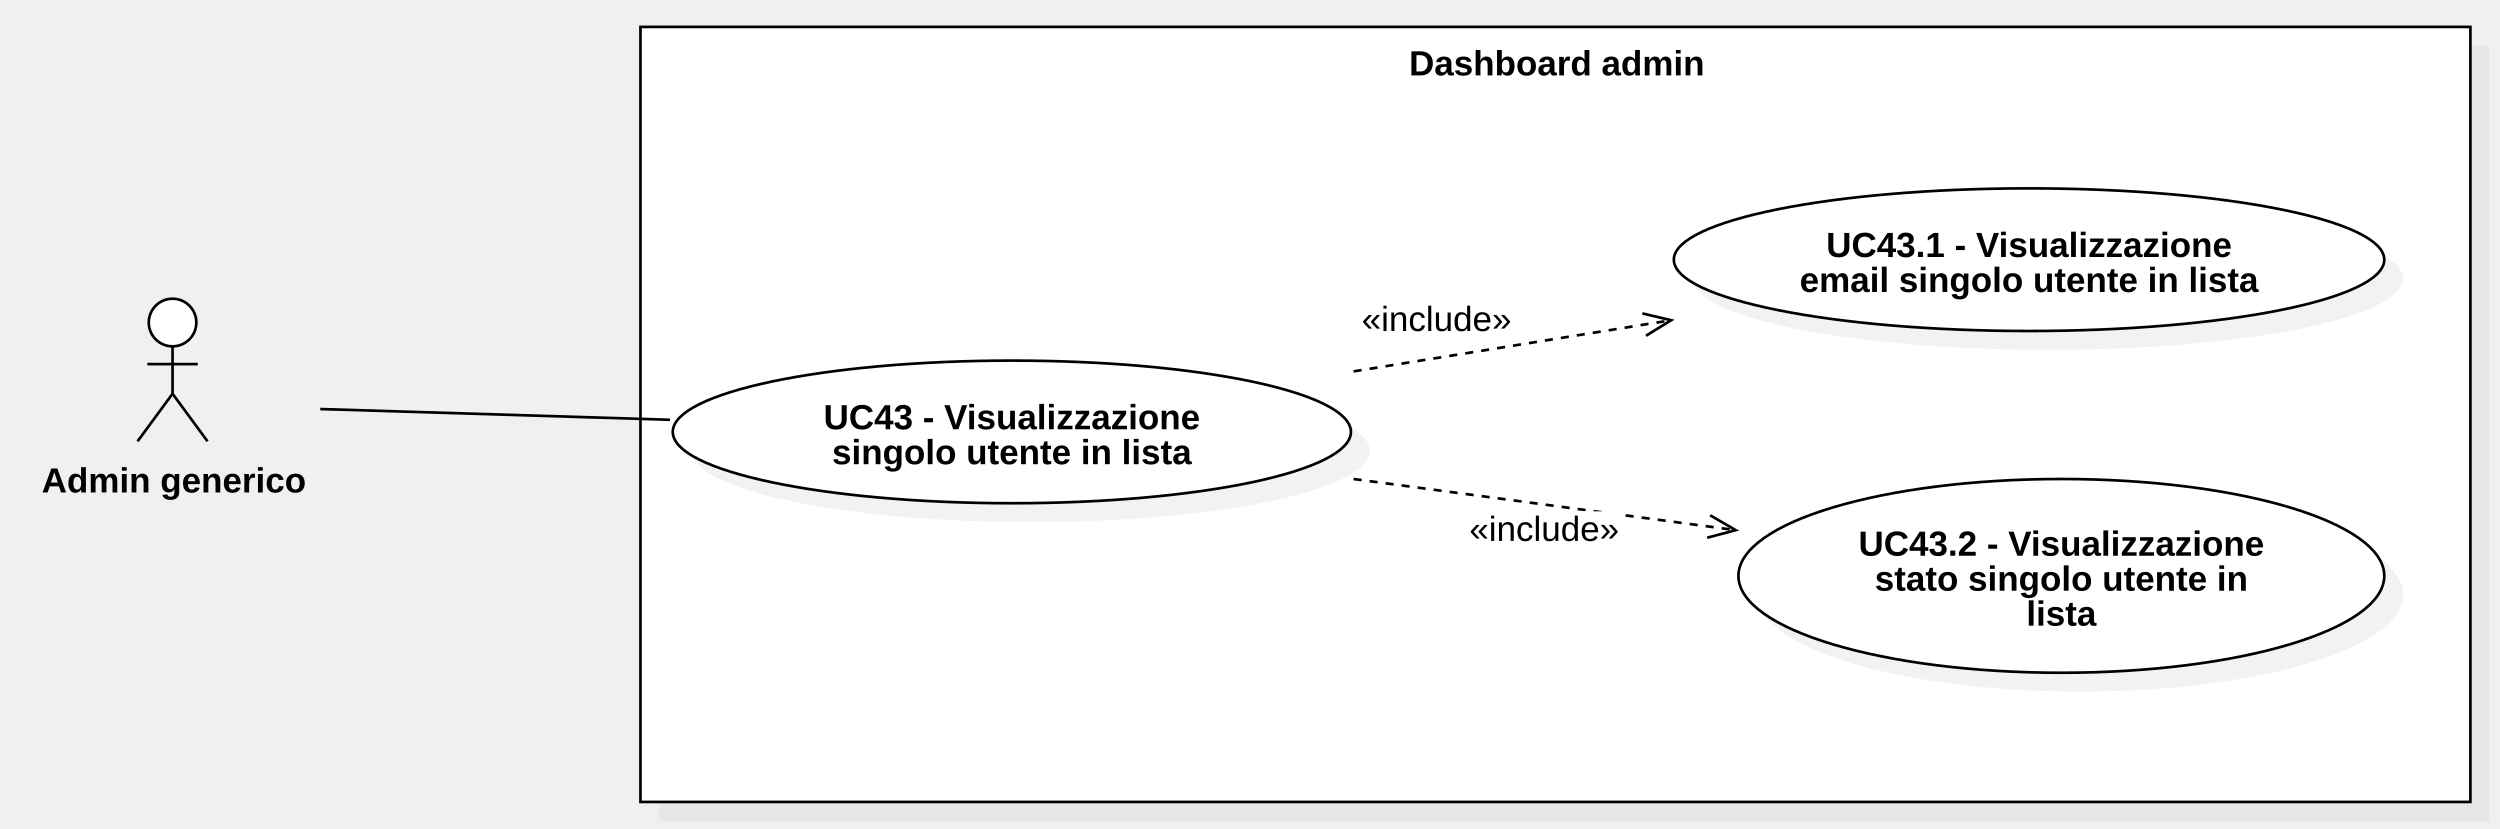
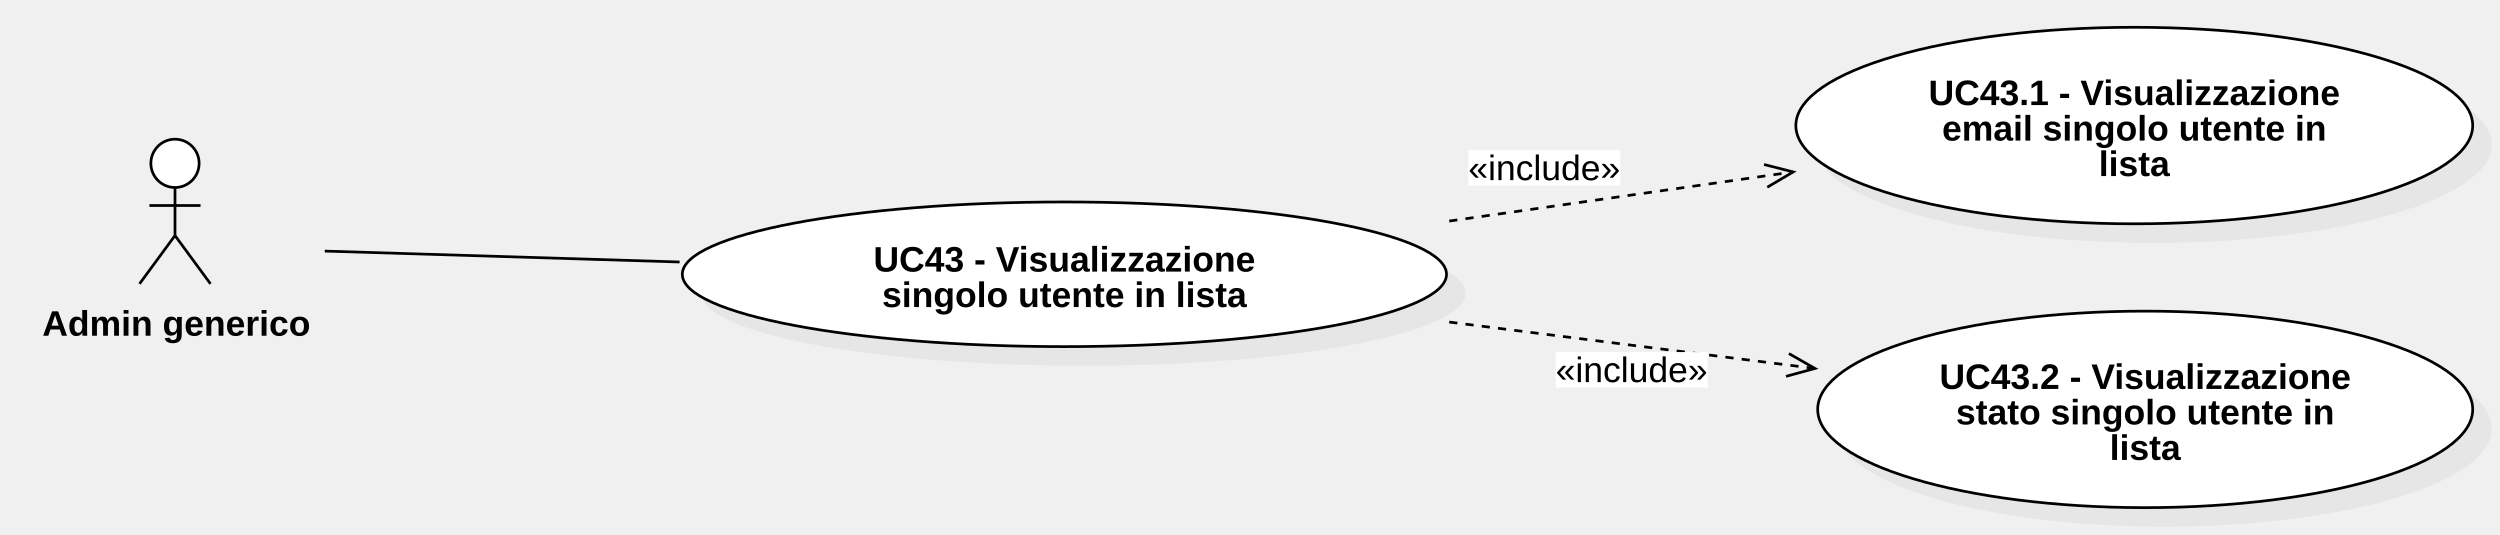
- <svg xmlns="http://www.w3.org/2000/svg" version="1.1" width="929" height="308">
+ <svg xmlns="http://www.w3.org/2000/svg" version="1.1" width="916" height="196">
  <defs />
  <g>
    <g>
-       <rect fill="#C0C0C0" stroke="none" x="763" y="530" width="680" height="288" transform="matrix(1 0 0 1 -518 -513)" fill-opacity="0.2" />
+       <path fill="#ffffff" stroke="none" paint-order="stroke fill markers" d=" M 55.278 59.85 C 55.278 54.962 59.236 51 64.118 51 C 69 51 72.958 54.962 72.958 59.85 C 72.958 64.738 69 68.7 64.118 68.7 C 59.236 68.7 55.278 64.738 55.278 59.85 Z" />
    </g>
    <g>
-       <rect fill="#ffffff" stroke="none" x="756" y="523" width="680" height="288" transform="matrix(1 0 0 1 -518 -513)" />
+       <path fill="none" stroke="#000000" paint-order="fill stroke markers" d=" M 55.278 59.85 C 55.278 54.962 59.236 51 64.118 51 C 69 51 72.958 54.962 72.958 59.85 C 72.958 64.738 69 68.7 64.118 68.7 C 59.236 68.7 55.278 64.738 55.278 59.85 Z" stroke-miterlimit="10" stroke-dasharray="" />
    </g>
    <g>
-       <path fill="none" stroke="#000000" paint-order="fill stroke markers" d=" M 238 10 L 918 10 L 918 298 L 238 298 L 238 10 Z Z" stroke-miterlimit="10" stroke-dasharray="" />
+       <path fill="none" stroke="#000000" paint-order="fill stroke markers" d=" M 64.118 68.7 L 64.118 86.3" stroke-miterlimit="10" stroke-dasharray="" />
+     </g>
+     <g>
+       <path fill="none" stroke="#000000" paint-order="fill stroke markers" d=" M 54.758 75.3 L 73.478 75.3" stroke-miterlimit="10" stroke-dasharray="" />
+     </g>
+     <g>
+       <path fill="none" stroke="#000000" paint-order="fill stroke markers" d=" M 64.118 86.3 L 51.118 104" stroke-miterlimit="10" stroke-dasharray="" />
+     </g>
+     <g>
+       <path fill="none" stroke="#000000" paint-order="fill stroke markers" d=" M 64.118 86.3 L 77.118 104" stroke-miterlimit="10" stroke-dasharray="" />
    </g>
    <g>
      <g>
        <path fill="none" stroke="none" />
-         <text fill="#000000" stroke="none" font-family="Arial" font-size="13px" font-style="normal" font-weight="bold" text-decoration="undefined" x="1096.5" y="536.5" text-anchor="middle" dominant-baseline="central" transform="matrix(1 0 0 1 -518 -513)">Dashboard admin</text>
+         <text fill="#000000" stroke="none" font-family="Arial" font-size="13px" font-style="normal" font-weight="bold" text-decoration="undefined" x="255.618" y="627.5" text-anchor="middle" dominant-baseline="central" transform="matrix(1 0 0 1 -191 -509)">Admin generico</text>
      </g>
    </g>
    <g>
-       <path fill="#ffffff" stroke="none" paint-order="stroke fill markers" d=" M 55.278 119.85 C 55.278 114.962 59.236 111 64.118 111 C 69 111 72.958 114.962 72.958 119.85 C 72.958 124.738 69 128.7 64.118 128.7 C 59.236 128.7 55.278 124.738 55.278 119.85 Z" />
+       <path fill="#C0C0C0" stroke="none" paint-order="stroke fill markers" d=" M 257 107.5 C 257 92.864 319.68 81 397 81 C 474.32 81 537 92.864 537 107.5 C 537 122.136 474.32 134 397 134 C 319.68 134 257 122.136 257 107.5 Z" fill-opacity="0.2" />
    </g>
    <g>
-       <path fill="none" stroke="#000000" paint-order="fill stroke markers" d=" M 55.278 119.85 C 55.278 114.962 59.236 111 64.118 111 C 69 111 72.958 114.962 72.958 119.85 C 72.958 124.738 69 128.7 64.118 128.7 C 59.236 128.7 55.278 124.738 55.278 119.85 Z" stroke-miterlimit="10" stroke-dasharray="" />
+       <path fill="#ffffff" stroke="none" paint-order="stroke fill markers" d=" M 250 100.5 C 250 85.864 312.68 74 390 74 C 467.32 74 530 85.864 530 100.5 C 530 115.136 467.32 127 390 127 C 312.68 127 250 115.136 250 100.5 Z" />
    </g>
    <g>
-       <path fill="none" stroke="#000000" paint-order="fill stroke markers" d=" M 64.118 128.7 L 64.118 146.3" stroke-miterlimit="10" stroke-dasharray="" />
-     </g>
-     <g>
-       <path fill="none" stroke="#000000" paint-order="fill stroke markers" d=" M 54.758 135.3 L 73.478 135.3" stroke-miterlimit="10" stroke-dasharray="" />
-     </g>
-     <g>
-       <path fill="none" stroke="#000000" paint-order="fill stroke markers" d=" M 64.118 146.3 L 51.118 164" stroke-miterlimit="10" stroke-dasharray="" />
-     </g>
-     <g>
-       <path fill="none" stroke="#000000" paint-order="fill stroke markers" d=" M 64.118 146.3 L 77.118 164" stroke-miterlimit="10" stroke-dasharray="" />
+       <path fill="none" stroke="#000000" paint-order="fill stroke markers" d=" M 250 100.5 C 250 85.864 312.68 74 390 74 C 467.32 74 530 85.864 530 100.5 C 530 115.136 467.32 127 390 127 C 312.68 127 250 115.136 250 100.5 Z" stroke-miterlimit="10" stroke-dasharray="" />
    </g>
    <g>
      <g>
        <path fill="none" stroke="none" />
-         <text fill="#000000" stroke="none" font-family="Arial" font-size="13px" font-style="normal" font-weight="bold" text-decoration="undefined" x="582.618" y="691.5" text-anchor="middle" dominant-baseline="central" transform="matrix(1 0 0 1 -518 -513)">Admin generico</text>
+         <text fill="#000000" stroke="none" font-family="Arial" font-size="13px" font-style="normal" font-weight="bold" text-decoration="undefined" x="581" y="604" text-anchor="middle" dominant-baseline="central" transform="matrix(1 0 0 1 -191 -509)">UC43 - Visualizzazione</text>
+         <text fill="#000000" stroke="none" font-family="Arial" font-size="13px" font-style="normal" font-weight="bold" text-decoration="undefined" x="581" y="617" text-anchor="middle" dominant-baseline="central" transform="matrix(1 0 0 1 -191 -509)">singolo utente in lista</text>
      </g>
    </g>
    <g>
-       <path fill="#C0C0C0" stroke="none" paint-order="stroke fill markers" d=" M 257 167.5 C 257 152.864 313.412 141 383 141 C 452.588 141 509 152.864 509 167.5 C 509 182.136 452.588 194 383 194 C 313.412 194 257 182.136 257 167.5 Z" fill-opacity="0.2" />
+       <path fill="#C0C0C0" stroke="none" paint-order="stroke fill markers" d=" M 665 53 C 665 33.118 720.517 17 789 17 C 857.483 17 913 33.118 913 53 C 913 72.882 857.483 89 789 89 C 720.517 89 665 72.882 665 53 Z" fill-opacity="0.2" />
    </g>
    <g>
-       <path fill="#ffffff" stroke="none" paint-order="stroke fill markers" d=" M 250 160.5 C 250 145.864 306.412 134 376 134 C 445.588 134 502 145.864 502 160.5 C 502 175.136 445.588 187 376 187 C 306.412 187 250 175.136 250 160.5 Z" />
+       <path fill="#ffffff" stroke="none" paint-order="stroke fill markers" d=" M 658 46 C 658 26.118 713.517 10 782 10 C 850.483 10 906 26.118 906 46 C 906 65.882 850.483 82 782 82 C 713.517 82 658 65.882 658 46 Z" />
    </g>
    <g>
-       <path fill="none" stroke="#000000" paint-order="fill stroke markers" d=" M 250 160.5 C 250 145.864 306.412 134 376 134 C 445.588 134 502 145.864 502 160.5 C 502 175.136 445.588 187 376 187 C 306.412 187 250 175.136 250 160.5 Z" stroke-miterlimit="10" stroke-dasharray="" />
+       <path fill="none" stroke="#000000" paint-order="fill stroke markers" d=" M 658 46 C 658 26.118 713.517 10 782 10 C 850.483 10 906 26.118 906 46 C 906 65.882 850.483 82 782 82 C 713.517 82 658 65.882 658 46 Z" stroke-miterlimit="10" stroke-dasharray="" />
    </g>
    <g>
      <g>
        <path fill="none" stroke="none" />
-         <text fill="#000000" stroke="none" font-family="Arial" font-size="13px" font-style="normal" font-weight="bold" text-decoration="undefined" x="894" y="668" text-anchor="middle" dominant-baseline="central" transform="matrix(1 0 0 1 -518 -513)">UC43 - Visualizzazione</text>
-         <text fill="#000000" stroke="none" font-family="Arial" font-size="13px" font-style="normal" font-weight="bold" text-decoration="undefined" x="894" y="681" text-anchor="middle" dominant-baseline="central" transform="matrix(1 0 0 1 -518 -513)">singolo utente in lista</text>
+         <text fill="#000000" stroke="none" font-family="Arial" font-size="13px" font-style="normal" font-weight="bold" text-decoration="undefined" x="973" y="543" text-anchor="middle" dominant-baseline="central" transform="matrix(1 0 0 1 -191 -509)">UC43.1 - Visualizzazione</text>
+         <text fill="#000000" stroke="none" font-family="Arial" font-size="13px" font-style="normal" font-weight="bold" text-decoration="undefined" x="973" y="556" text-anchor="middle" dominant-baseline="central" transform="matrix(1 0 0 1 -191 -509)">email singolo utente in</text>
+         <text fill="#000000" stroke="none" font-family="Arial" font-size="13px" font-style="normal" font-weight="bold" text-decoration="undefined" x="973" y="569" text-anchor="middle" dominant-baseline="central" transform="matrix(1 0 0 1 -191 -509)">lista</text>
      </g>
    </g>
    <g>
-       <path fill="#C0C0C0" stroke="none" paint-order="stroke fill markers" d=" M 629 103.5 C 629 88.864 688.098 77 761 77 C 833.902 77 893 88.864 893 103.5 C 893 118.136 833.902 130 761 130 C 688.098 130 629 118.136 629 103.5 Z" fill-opacity="0.2" />
+       <path fill="#C0C0C0" stroke="none" paint-order="stroke fill markers" d=" M 673 157 C 673 137.118 726.726 121 793 121 C 859.274 121 913 137.118 913 157 C 913 176.882 859.274 193 793 193 C 726.726 193 673 176.882 673 157 Z" fill-opacity="0.2" />
    </g>
    <g>
-       <path fill="#ffffff" stroke="none" paint-order="stroke fill markers" d=" M 622 96.5 C 622 81.864 681.098 70 754 70 C 826.902 70 886 81.864 886 96.5 C 886 111.136 826.902 123 754 123 C 681.098 123 622 111.136 622 96.5 Z" />
+       <path fill="#ffffff" stroke="none" paint-order="stroke fill markers" d=" M 666 150 C 666 130.118 719.726 114 786 114 C 852.274 114 906 130.118 906 150 C 906 169.882 852.274 186 786 186 C 719.726 186 666 169.882 666 150 Z" />
    </g>
    <g>
-       <path fill="none" stroke="#000000" paint-order="fill stroke markers" d=" M 622 96.5 C 622 81.864 681.098 70 754 70 C 826.902 70 886 81.864 886 96.5 C 886 111.136 826.902 123 754 123 C 681.098 123 622 111.136 622 96.5 Z" stroke-miterlimit="10" stroke-dasharray="" />
+       <path fill="none" stroke="#000000" paint-order="fill stroke markers" d=" M 666 150 C 666 130.118 719.726 114 786 114 C 852.274 114 906 130.118 906 150 C 906 169.882 852.274 186 786 186 C 719.726 186 666 169.882 666 150 Z" stroke-miterlimit="10" stroke-dasharray="" />
    </g>
    <g>
      <g>
        <path fill="none" stroke="none" />
-         <text fill="#000000" stroke="none" font-family="Arial" font-size="13px" font-style="normal" font-weight="bold" text-decoration="undefined" x="1272" y="604" text-anchor="middle" dominant-baseline="central" transform="matrix(1 0 0 1 -518 -513)">UC43.1 - Visualizzazione</text>
-         <text fill="#000000" stroke="none" font-family="Arial" font-size="13px" font-style="normal" font-weight="bold" text-decoration="undefined" x="1272" y="617" text-anchor="middle" dominant-baseline="central" transform="matrix(1 0 0 1 -518 -513)">email singolo utente in lista</text>
+         <text fill="#000000" stroke="none" font-family="Arial" font-size="13px" font-style="normal" font-weight="bold" text-decoration="undefined" x="977" y="647" text-anchor="middle" dominant-baseline="central" transform="matrix(1 0 0 1 -191 -509)">UC43.2 - Visualizzazione</text>
+         <text fill="#000000" stroke="none" font-family="Arial" font-size="13px" font-style="normal" font-weight="bold" text-decoration="undefined" x="977" y="660" text-anchor="middle" dominant-baseline="central" transform="matrix(1 0 0 1 -191 -509)">stato singolo utente in</text>
+         <text fill="#000000" stroke="none" font-family="Arial" font-size="13px" font-style="normal" font-weight="bold" text-decoration="undefined" x="977" y="673" text-anchor="middle" dominant-baseline="central" transform="matrix(1 0 0 1 -191 -509)">lista</text>
      </g>
    </g>
    <g>
-       <path fill="none" stroke="#000000" paint-order="fill stroke markers" d=" M 503 138 L 621 119" stroke-miterlimit="10" stroke-dasharray="3" />
+       <path fill="none" stroke="#000000" paint-order="fill stroke markers" d=" M 531 81 L 657 63" stroke-miterlimit="10" stroke-dasharray="3" />
    </g>
    <g>
-       <path fill="none" stroke="#000000" paint-order="fill stroke markers" d=" M 611.636 124.772 L 621 119 L 610.297 116.46" stroke-miterlimit="10" stroke-dasharray="" />
+       <path fill="none" stroke="#000000" paint-order="fill stroke markers" d=" M 647.535 68.604 L 657 63 L 646.344 60.27" stroke-miterlimit="10" stroke-dasharray="" />
    </g>
    <g>
-       <rect fill="#ffffff" stroke="none" x="1024" y="625" width="55.656" height="13" transform="matrix(1 0 0 1 -518 -513)" />
+       <rect fill="#ffffff" stroke="none" x="729" y="564" width="55.656" height="13" transform="matrix(1 0 0 1 -191 -509)" />
    </g>
    <g>
      <g>
        <path fill="none" stroke="none" />
-         <text fill="#000000" stroke="none" font-family="Arial" font-size="13px" font-style="normal" font-weight="normal" text-decoration="undefined" x="1051.828" y="631.5" text-anchor="middle" dominant-baseline="central" transform="matrix(1 0 0 1 -518 -513)">«include»</text>
+         <text fill="#000000" stroke="none" font-family="Arial" font-size="13px" font-style="normal" font-weight="normal" text-decoration="undefined" x="756.828" y="570.5" text-anchor="middle" dominant-baseline="central" transform="matrix(1 0 0 1 -191 -509)">«include»</text>
      </g>
    </g>
    <g>
-       <path fill="none" stroke="#000000" paint-order="fill stroke markers" d=" M 503 178 L 645 197" stroke-miterlimit="10" stroke-dasharray="3" />
+       <path fill="none" stroke="#000000" paint-order="fill stroke markers" d=" M 531 118 L 665 135" stroke-miterlimit="10" stroke-dasharray="3" />
    </g>
    <g>
-       <path fill="none" stroke="#000000" paint-order="fill stroke markers" d=" M 634.369 199.825 L 645 197 L 635.485 191.48" stroke-miterlimit="10" stroke-dasharray="" />
+       <path fill="none" stroke="#000000" paint-order="fill stroke markers" d=" M 654.388 137.897 L 665 135 L 655.448 129.545" stroke-miterlimit="10" stroke-dasharray="" />
    </g>
    <g>
-       <rect fill="#ffffff" stroke="none" x="1064" y="703" width="55.656" height="13" transform="matrix(1 0 0 1 -518 -513)" />
+       <rect fill="#ffffff" stroke="none" x="761" y="638" width="55.656" height="13" transform="matrix(1 0 0 1 -191 -509)" />
    </g>
    <g>
      <g>
        <path fill="none" stroke="none" />
-         <text fill="#000000" stroke="none" font-family="Arial" font-size="13px" font-style="normal" font-weight="normal" text-decoration="undefined" x="1091.828" y="709.5" text-anchor="middle" dominant-baseline="central" transform="matrix(1 0 0 1 -518 -513)">«include»</text>
+         <text fill="#000000" stroke="none" font-family="Arial" font-size="13px" font-style="normal" font-weight="normal" text-decoration="undefined" x="788.828" y="644.5" text-anchor="middle" dominant-baseline="central" transform="matrix(1 0 0 1 -191 -509)">«include»</text>
      </g>
    </g>
    <g>
-       <path fill="none" stroke="#000000" paint-order="fill stroke markers" d=" M 249 156 L 119 152" stroke-miterlimit="10" stroke-dasharray="" />
-     </g>
-     <g>
-       <path fill="#C0C0C0" stroke="none" paint-order="stroke fill markers" d=" M 653 221 C 653 201.118 706.726 185 773 185 C 839.274 185 893 201.118 893 221 C 893 240.882 839.274 257 773 257 C 706.726 257 653 240.882 653 221 Z" fill-opacity="0.2" />
-     </g>
-     <g>
-       <path fill="#ffffff" stroke="none" paint-order="stroke fill markers" d=" M 646 214 C 646 194.118 699.726 178 766 178 C 832.274 178 886 194.118 886 214 C 886 233.882 832.274 250 766 250 C 699.726 250 646 233.882 646 214 Z" />
-     </g>
-     <g>
-       <path fill="none" stroke="#000000" paint-order="fill stroke markers" d=" M 646 214 C 646 194.118 699.726 178 766 178 C 832.274 178 886 194.118 886 214 C 886 233.882 832.274 250 766 250 C 699.726 250 646 233.882 646 214 Z" stroke-miterlimit="10" stroke-dasharray="" />
-     </g>
-     <g>
-       <g>
-         <path fill="none" stroke="none" />
-         <text fill="#000000" stroke="none" font-family="Arial" font-size="13px" font-style="normal" font-weight="bold" text-decoration="undefined" x="1284" y="715" text-anchor="middle" dominant-baseline="central" transform="matrix(1 0 0 1 -518 -513)">UC43.2 - Visualizzazione</text>
-         <text fill="#000000" stroke="none" font-family="Arial" font-size="13px" font-style="normal" font-weight="bold" text-decoration="undefined" x="1284" y="728" text-anchor="middle" dominant-baseline="central" transform="matrix(1 0 0 1 -518 -513)">stato singolo utente in</text>
-         <text fill="#000000" stroke="none" font-family="Arial" font-size="13px" font-style="normal" font-weight="bold" text-decoration="undefined" x="1284" y="741" text-anchor="middle" dominant-baseline="central" transform="matrix(1 0 0 1 -518 -513)">lista</text>
-       </g>
+       <path fill="none" stroke="#000000" paint-order="fill stroke markers" d=" M 249 96 L 119 92" stroke-miterlimit="10" stroke-dasharray="" />
    </g>
  </g>
</svg>
